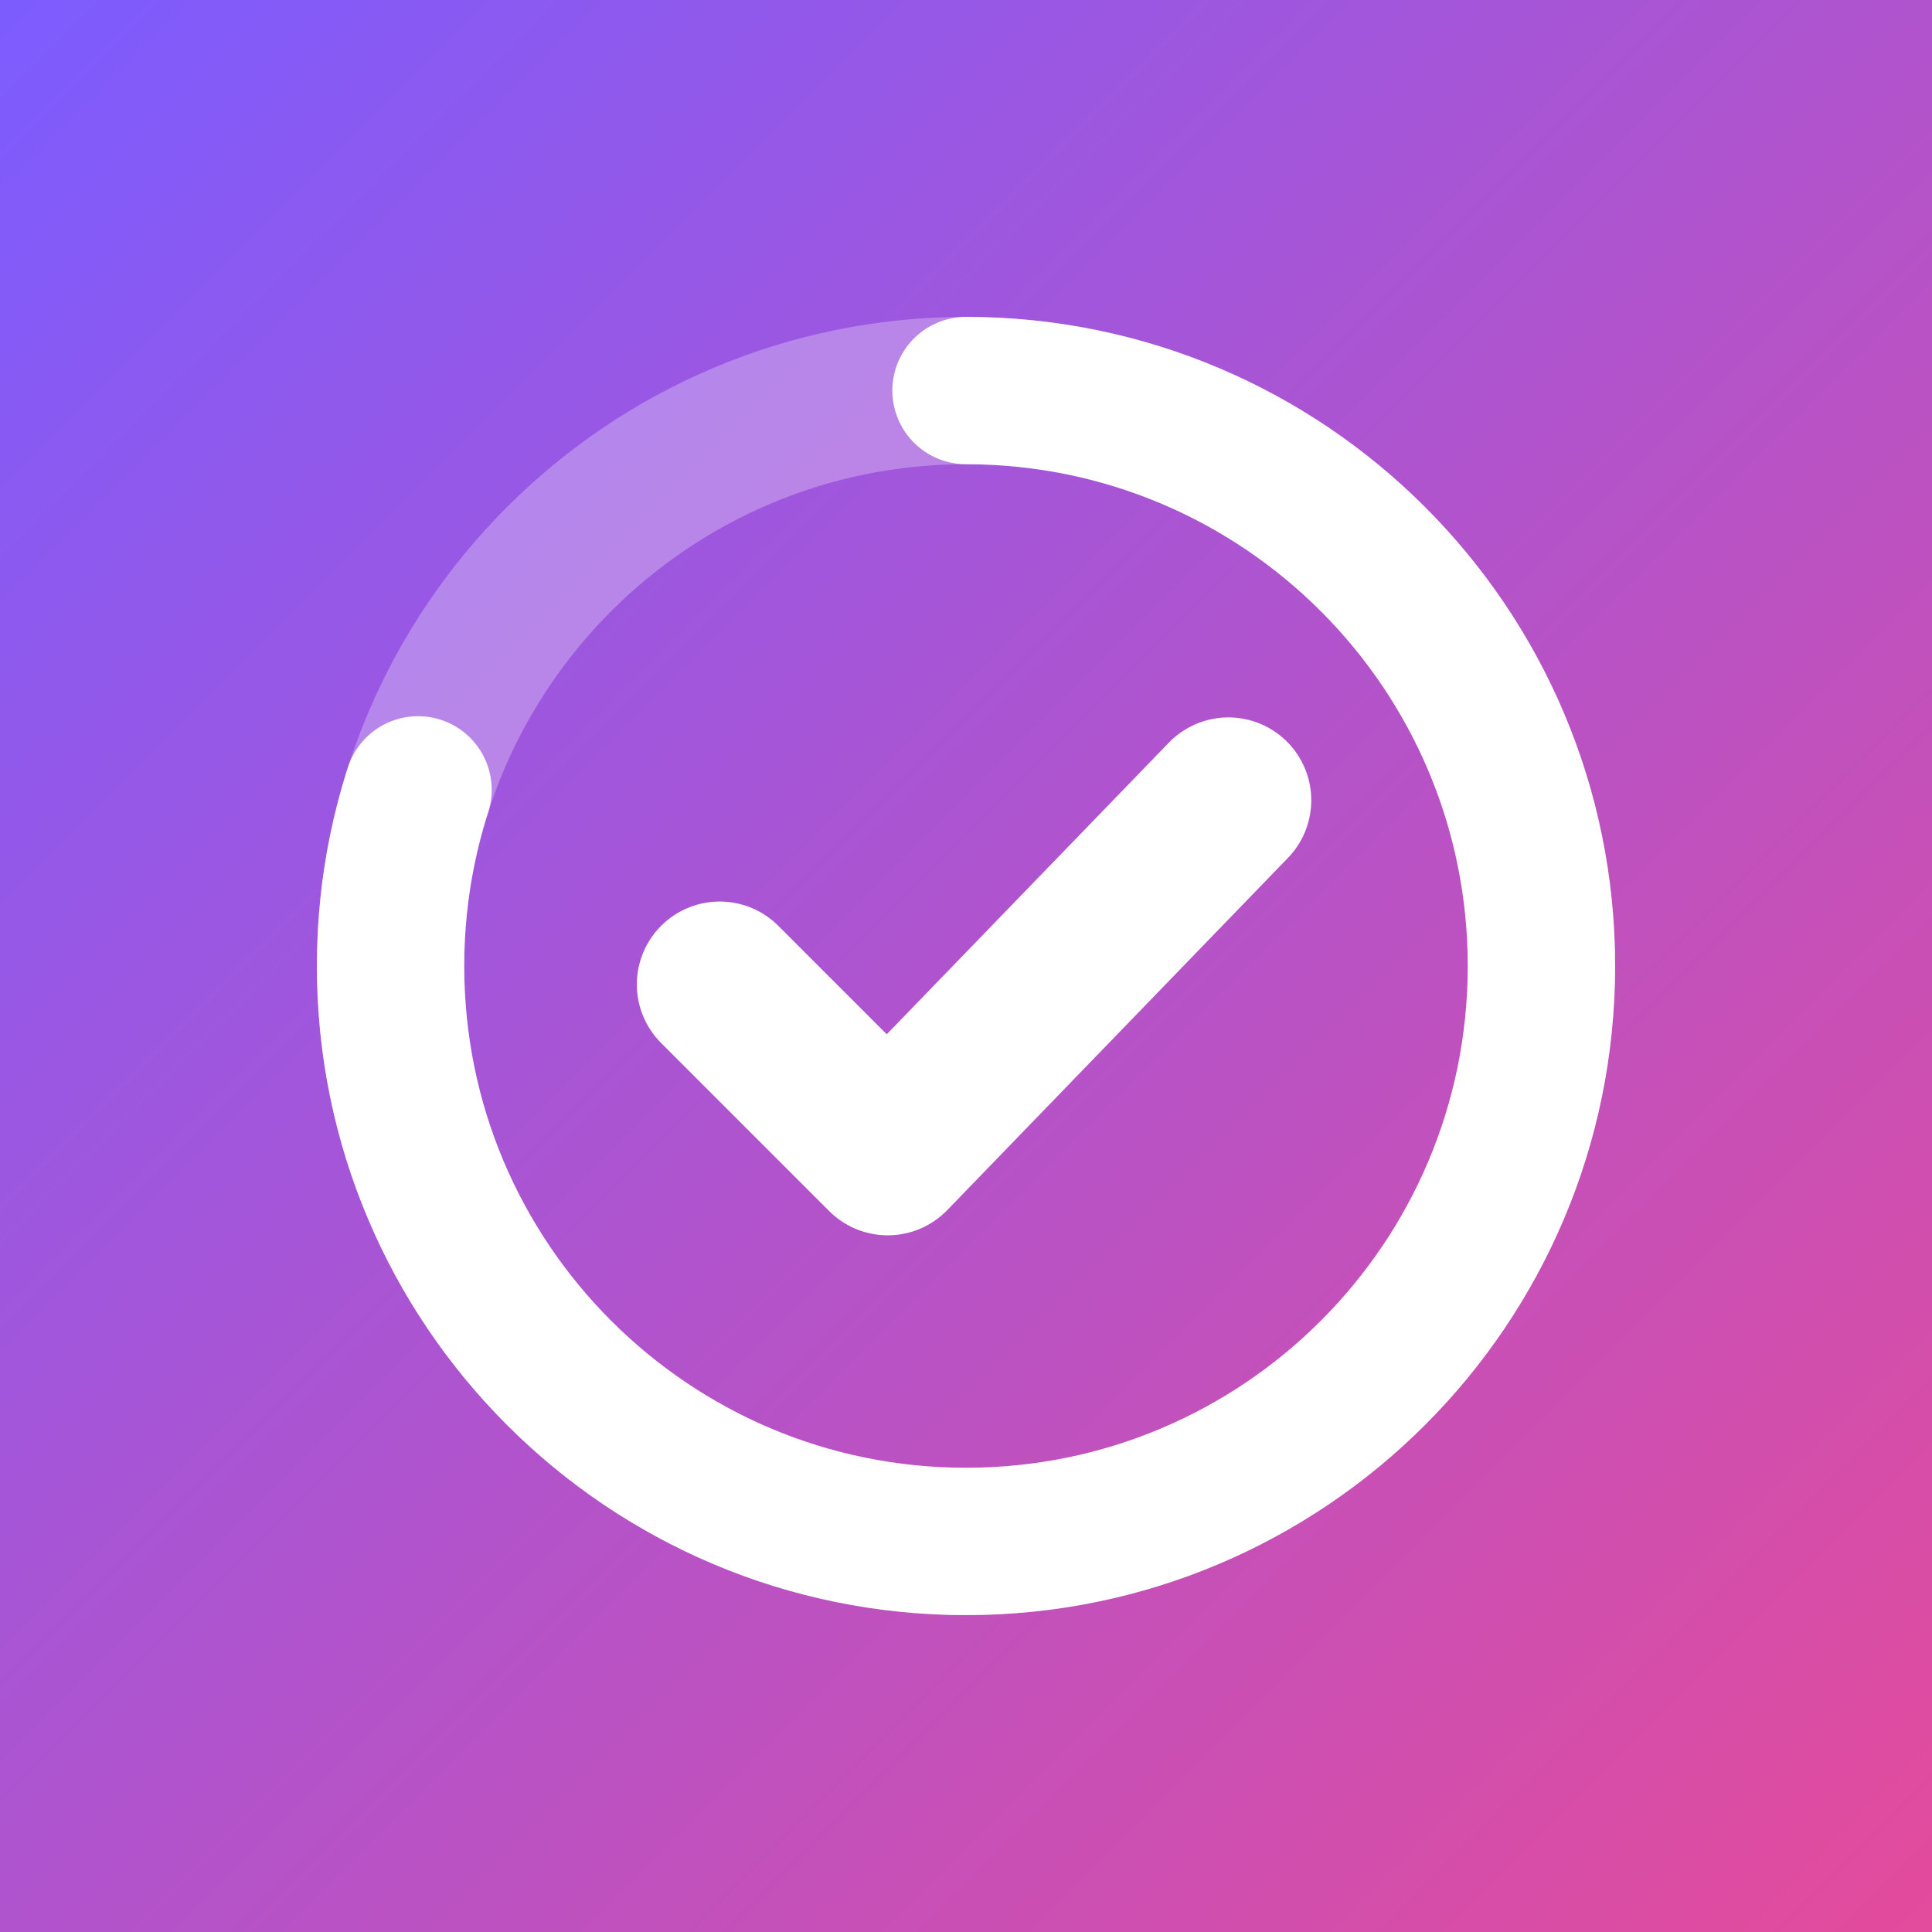
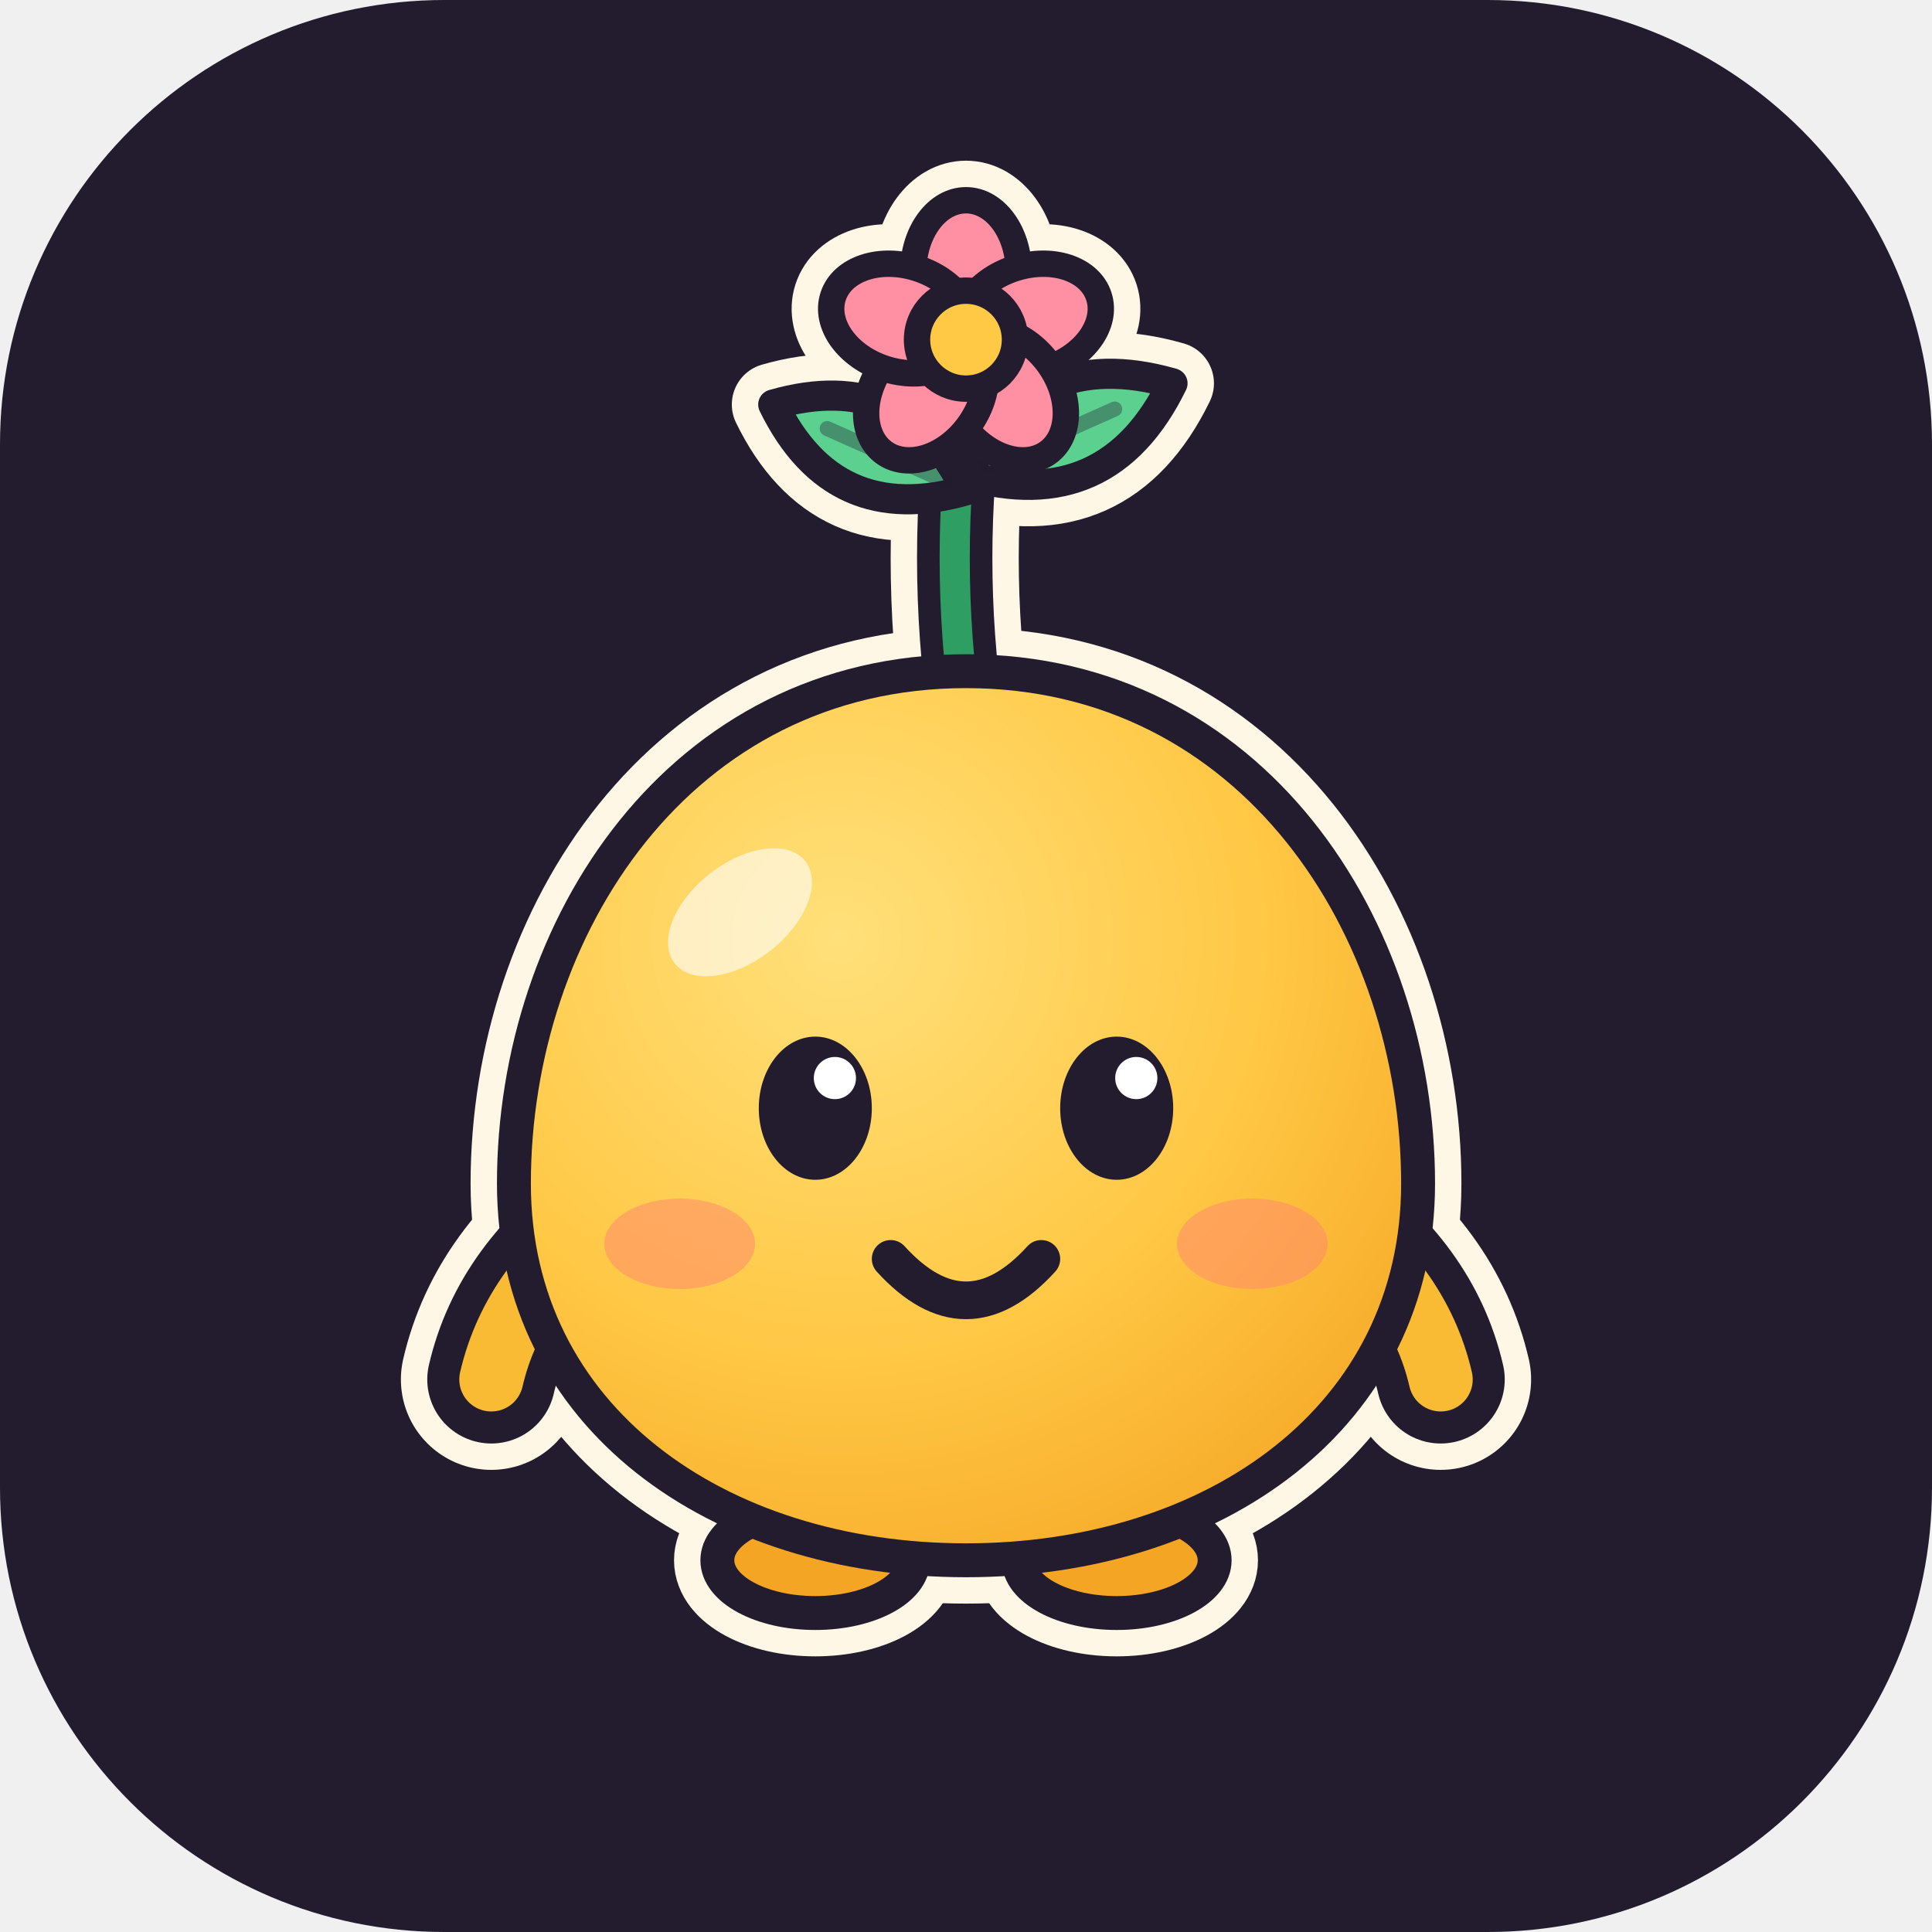
- <svg xmlns="http://www.w3.org/2000/svg" viewBox="0 0 1024 1024" width="1024" height="1024">
-   <defs>
-     <linearGradient id="bg" x1="0" y1="0" x2="1" y2="1">
-       <stop offset="0" stop-color="#7c5cff" />
-       <stop offset="1" stop-color="#e44b9b" />
-     </linearGradient>
-   </defs>
-   <rect width="1024" height="1024" fill="url(#bg)" />
-   <g fill="none" stroke="#fff" stroke-linecap="round" stroke-linejoin="round" transform="translate(512 512) scale(1.22) translate(-512 -512)">
-     <circle cx="512" cy="512" r="250" stroke-opacity="0.28" stroke-width="64" />
-     <circle cx="512" cy="512" r="250" stroke-width="64" stroke-dasharray="1256 1571" transform="rotate(-90 512 512)" />
-     <path d="M405 520 L478 593 L626 440" stroke-width="72" />
-   </g>
+ <svg xmlns="http://www.w3.org/2000/svg" viewBox="0 0 200 200">
+   <rect width="200" height="200" rx="46" fill="#221c2e" />
+   <svg x="22" y="18" width="156" height="156" viewBox="0 0 200 200" overflow="visible">
+     <defs>
+       <radialGradient id="fav-body" cx="0.36" cy="0.3" r="0.85">
+         <stop offset="0" stop-color="#ffe07a" />
+         <stop offset="0.55" stop-color="#ffc845" />
+         <stop offset="1" stop-color="#f5a524" />
+       </radialGradient>
+     </defs>
+     <g class="pip-hop">
+       <g class="pip-all">
+         <g class="pip-rim" style="color:#fff7e6">
+           <g>
+             <g class="pip-sprout">
+               <path d="M100 72 Q97 51 100 30" fill="none" stroke="currentColor" stroke-width="17" stroke-linecap="round" />
+               <g transform="translate(100 40) rotate(-24)">
+                 <path d="M0 0 Q15 -12.6 30 0 Q15 12.6 0 0 Z" fill="currentColor" stroke="currentColor" stroke-width="11" stroke-linejoin="round" />
+               </g>
+               <g transform="translate(100 42) rotate(-156)">
+                 <path d="M0 0 Q14 -11.76 28 0 Q14 11.76 0 0 Z" fill="currentColor" stroke="currentColor" stroke-width="11" stroke-linejoin="round" />
+               </g>
+               <ellipse cx="100.0" cy="13.0" rx="7" ry="9.5" transform="rotate(0 100.0 13.0)" fill="currentColor" stroke="currentColor" stroke-width="10.5" />
+               <ellipse cx="108.6" cy="19.2" rx="7" ry="9.5" transform="rotate(72 108.6 19.2)" fill="currentColor" stroke="currentColor" stroke-width="10.5" />
+               <ellipse cx="105.3" cy="29.3" rx="7" ry="9.5" transform="rotate(144 105.3 29.3)" fill="currentColor" stroke="currentColor" stroke-width="10.5" />
+               <ellipse cx="94.7" cy="29.3" rx="7" ry="9.5" transform="rotate(216 94.7 29.3)" fill="currentColor" stroke="currentColor" stroke-width="10.5" />
+               <ellipse cx="91.4" cy="19.2" rx="7" ry="9.5" transform="rotate(288 91.4 19.2)" fill="currentColor" stroke="currentColor" stroke-width="10.5" />
+               <circle cx="100" cy="22" r="6.5" fill="currentColor" stroke="currentColor" stroke-width="10.5" />
+             </g>
+           </g>
+           <path d="M53 138 Q40 147 37 160" fill="none" stroke="currentColor" stroke-width="24" stroke-linecap="round" />
+           <path d="M147 138 Q160 147 163 160" fill="none" stroke="currentColor" stroke-width="24" stroke-linecap="round" />
+           <ellipse cx="80" cy="184" rx="13" ry="7" fill="currentColor" stroke="currentColor" stroke-width="11.5" />
+           <ellipse cx="120" cy="184" rx="13" ry="7" fill="currentColor" stroke="currentColor" stroke-width="11.5" />
+           <path d="M100 66 C138 66 160 100 160 134 C160 165 133 184 100 184 C67 184 40 165 40 134 C40 100 62 66 100 66 Z" fill="currentColor" stroke="currentColor" stroke-width="11.5" stroke-linejoin="round" />
+         </g>
+         <g>
+           <g class="pip-sprout">
+             <path d="M100 72 Q97 51 100 30" fill="none" stroke="#221c2e" stroke-width="10" stroke-linecap="round" />
+             <path d="M100 72 Q97 51 100 30" fill="none" stroke="#2e9e62" stroke-width="4" stroke-linecap="round" />
+             <g transform="translate(100 40) rotate(-24)">
+               <path d="M0 0 Q15 -12.6 30 0 Q15 12.6 0 0 Z" fill="#5bd08f" stroke="#221c2e" stroke-width="4" stroke-linejoin="round" />
+               <path d="M3 0 L21.6 0" stroke="#221c2e" stroke-opacity="0.35" stroke-width="2" stroke-linecap="round" />
+             </g>
+             <g transform="translate(100 42) rotate(-156)">
+               <path d="M0 0 Q14 -11.76 28 0 Q14 11.76 0 0 Z" fill="#5bd08f" stroke="#221c2e" stroke-width="4" stroke-linejoin="round" />
+               <path d="M3 0 L20.16 0" stroke="#221c2e" stroke-opacity="0.35" stroke-width="2" stroke-linecap="round" />
+             </g>
+             <ellipse cx="100.0" cy="13.0" rx="7" ry="9.5" transform="rotate(0 100.0 13.0)" fill="#ff8fa3" stroke="#221c2e" stroke-width="3.5" />
+             <ellipse cx="108.6" cy="19.2" rx="7" ry="9.5" transform="rotate(72 108.6 19.2)" fill="#ff8fa3" stroke="#221c2e" stroke-width="3.5" />
+             <ellipse cx="105.3" cy="29.3" rx="7" ry="9.5" transform="rotate(144 105.3 29.3)" fill="#ff8fa3" stroke="#221c2e" stroke-width="3.5" />
+             <ellipse cx="94.7" cy="29.3" rx="7" ry="9.5" transform="rotate(216 94.7 29.3)" fill="#ff8fa3" stroke="#221c2e" stroke-width="3.5" />
+             <ellipse cx="91.4" cy="19.2" rx="7" ry="9.5" transform="rotate(288 91.4 19.2)" fill="#ff8fa3" stroke="#221c2e" stroke-width="3.5" />
+             <circle cx="100" cy="22" r="6.5" fill="#ffc845" stroke="#221c2e" stroke-width="3.5" />
+           </g>
+         </g>
+         <path d="M53 138 Q40 147 37 160" fill="none" stroke="#221c2e" stroke-width="17" stroke-linecap="round" />
+         <path d="M53 138 Q40 147 37 160" fill="none" stroke="#f9bb33" stroke-width="8.5" stroke-linecap="round" />
+         <path d="M147 138 Q160 147 163 160" fill="none" stroke="#221c2e" stroke-width="17" stroke-linecap="round" />
+         <path d="M147 138 Q160 147 163 160" fill="none" stroke="#f9bb33" stroke-width="8.5" stroke-linecap="round" />
+         <ellipse cx="80" cy="184" rx="13" ry="7" fill="#f5a524" stroke="#221c2e" stroke-width="4.5" />
+         <ellipse cx="120" cy="184" rx="13" ry="7" fill="#f5a524" stroke="#221c2e" stroke-width="4.5" />
+         <path d="M100 66 C138 66 160 100 160 134 C160 165 133 184 100 184 C67 184 40 165 40 134 C40 100 62 66 100 66 Z" fill="url(#fav-body)" stroke="#221c2e" stroke-width="4.5" stroke-linejoin="round" />
+         <ellipse cx="70" cy="98" rx="11" ry="6.5" transform="rotate(-38 70 98)" fill="#fff" fill-opacity="0.6" />
+         <ellipse cx="62" cy="142" rx="10" ry="6" fill="#ff8a6b" fill-opacity="0.55" />
+         <ellipse cx="138" cy="142" rx="10" ry="6" fill="#ff8a6b" fill-opacity="0.55" />
+         <g class="pip-eye">
+           <ellipse cx="80" cy="124" rx="7.5" ry="9.5" fill="#221c2e" />
+           <circle cx="82.6" cy="120" r="2.8" fill="#fff" />
+         </g>
+         <g class="pip-eye">
+           <ellipse cx="120" cy="124" rx="7.5" ry="9.5" fill="#221c2e" />
+           <circle cx="122.6" cy="120" r="2.8" fill="#fff" />
+         </g>
+         <path d="M90 144 Q100 155 110 144" fill="none" stroke="#221c2e" stroke-width="5" stroke-linecap="round" />
+       </g>
+     </g>
+   </svg>
</svg>
